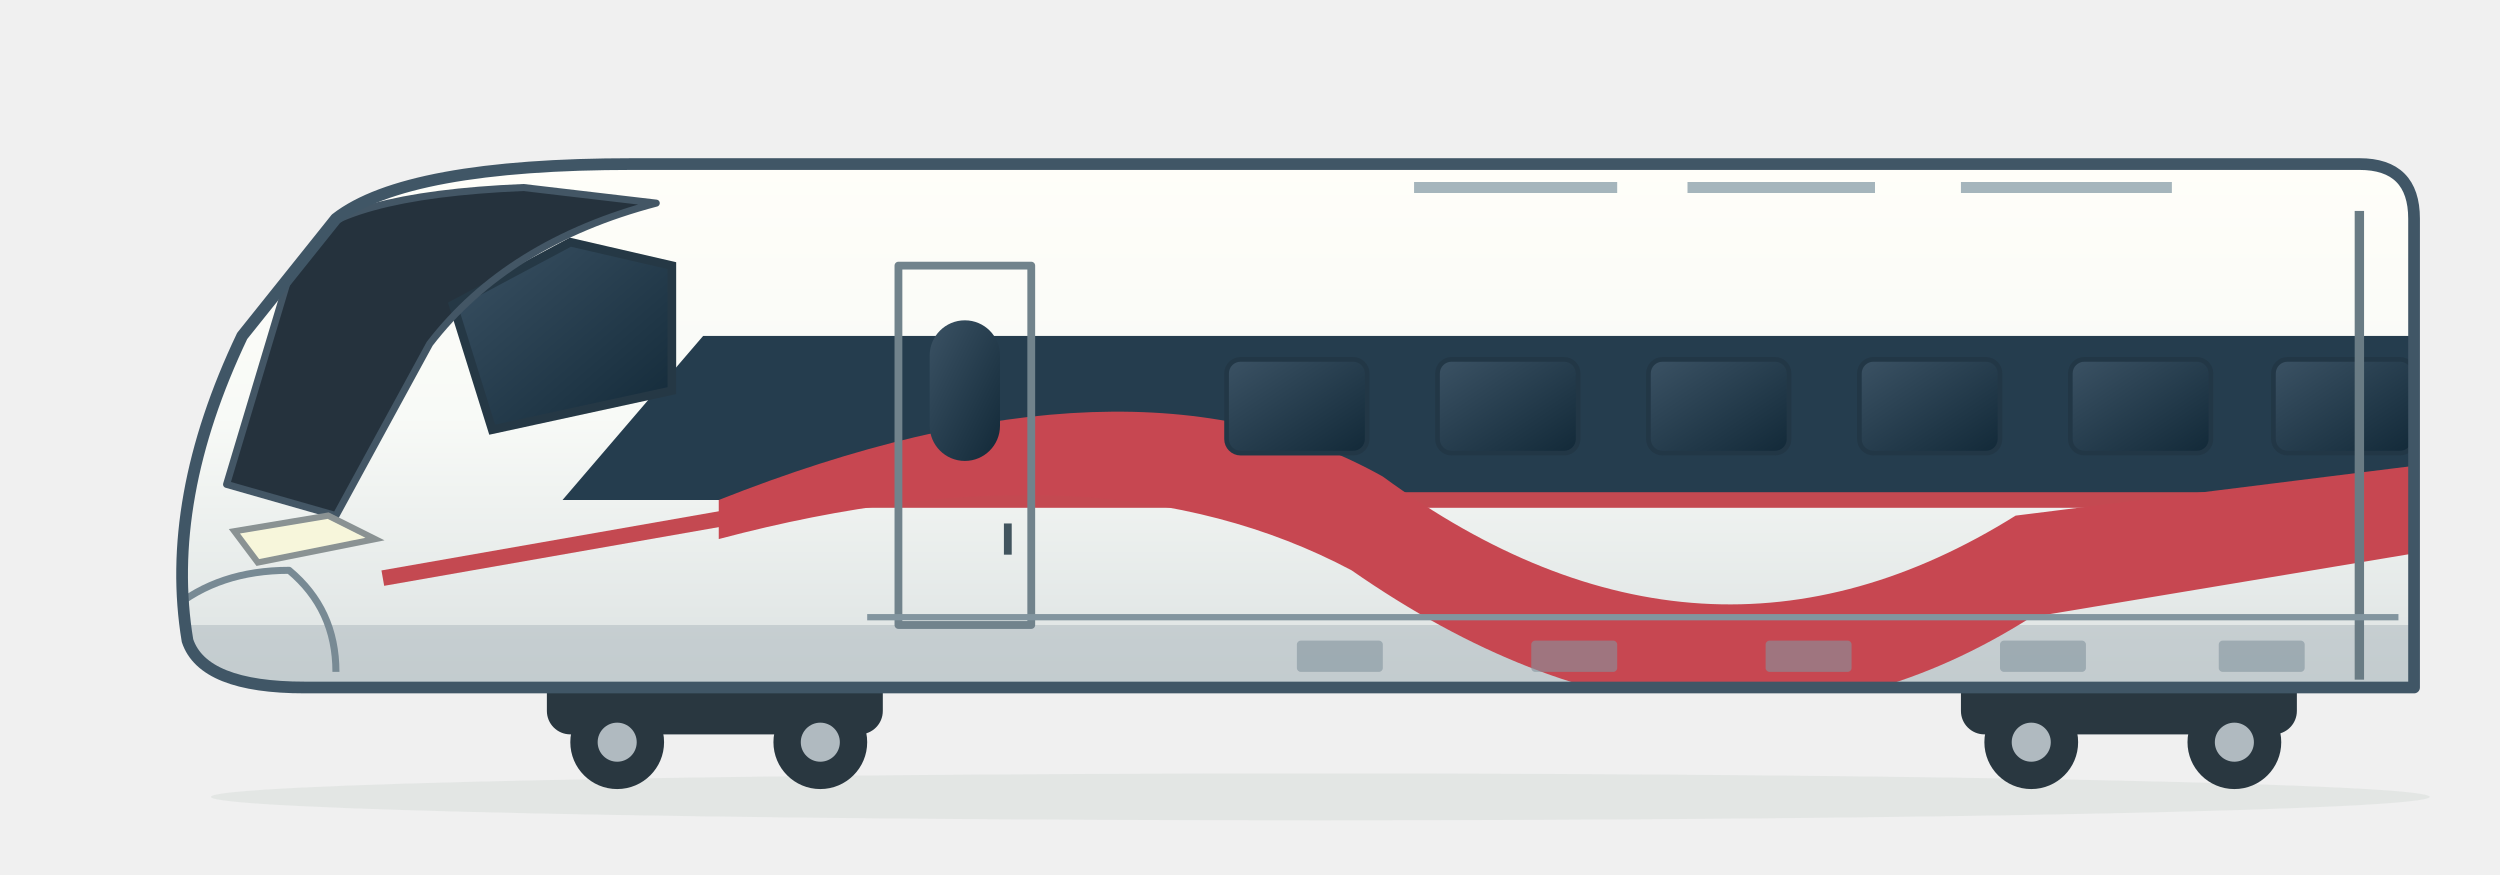
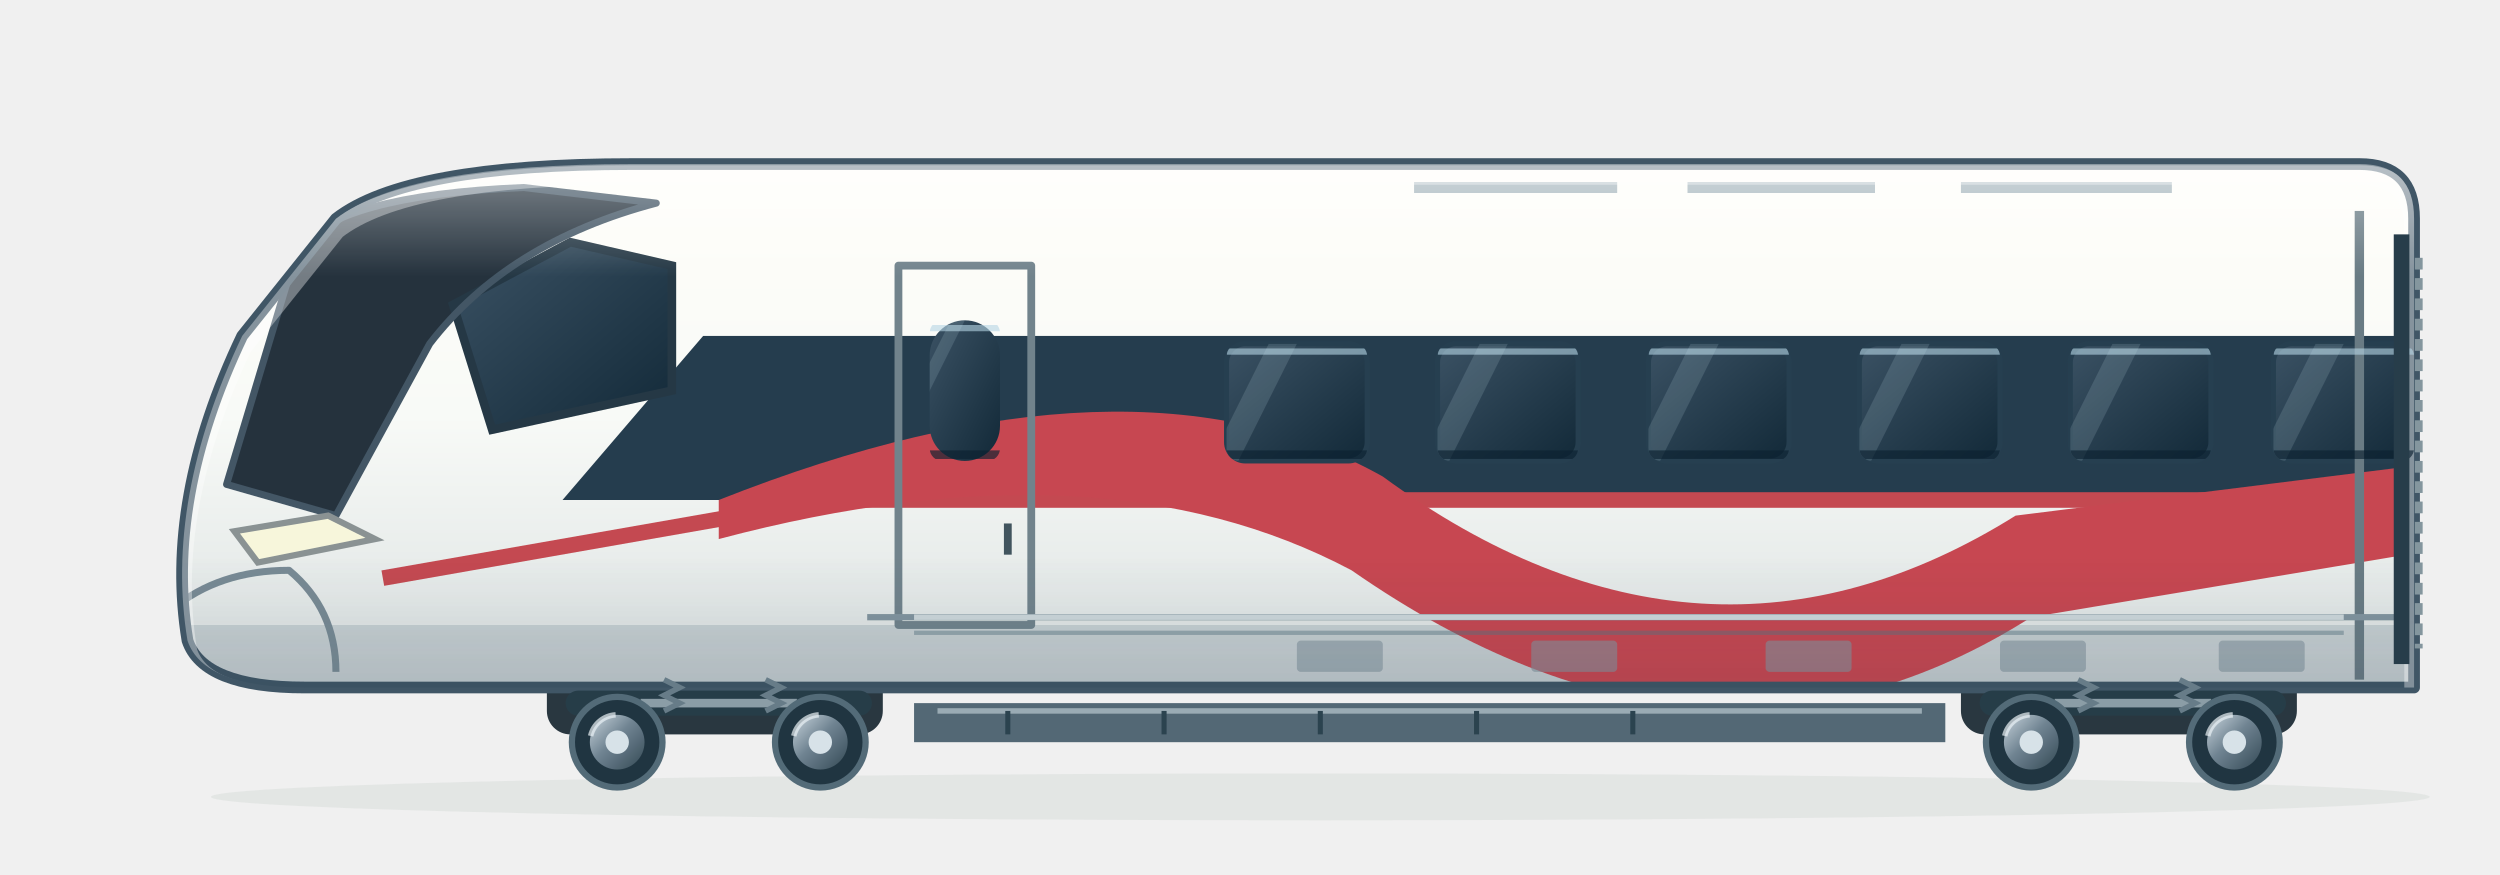
<svg xmlns="http://www.w3.org/2000/svg" viewBox="0 0 320 112" role="img" aria-labelledby="title desc">
+   <defs>
+     <clipPath id="detail-body">
+       <path d="M24 82Q21 64 31 43L43 28Q52 21 81 21H302Q309 21 309 28V88H39Q26 88 24 82Z" />
+     </clipPath>
+     <clipPath id="detail-glass-0">
+       <rect x="157" y="44" width="18" height="15" rx="1.6" />
+     </clipPath>
+     <clipPath id="detail-glass-1">
+       <rect x="184" y="44" width="18" height="15" rx="1.6" />
+     </clipPath>
+     <clipPath id="detail-glass-2">
+       <rect x="211" y="44" width="18" height="15" rx="1.6" />
+     </clipPath>
+     <clipPath id="detail-glass-3">
+       <rect x="238" y="44" width="18" height="15" rx="1.6" />
+     </clipPath>
+     <clipPath id="detail-glass-4">
+       <rect x="265" y="44" width="18" height="15" rx="1.6" />
+     </clipPath>
+     <clipPath id="detail-glass-5">
+       <rect x="291" y="44" width="18" height="15" rx="1.6" />
+     </clipPath>
+     <clipPath id="detail-glass-6">
+       <rect x="119" y="41" width="9" height="18" rx="1.6" />
+     </clipPath>
+     <linearGradient id="detail-clearcoat" x1="0" y1="0" x2="0" y2="1">
+       <stop stop-color="#fff" stop-opacity=".5" />
+       <stop offset=".24" stop-color="#fff" stop-opacity="0" />
+       <stop offset=".74" stop-color="#142d40" stop-opacity="0" />
+       <stop offset="1" stop-color="#142d40" stop-opacity=".12" />
+     </linearGradient>
+     <linearGradient id="detail-rim" x1="0" y1="0" x2="1" y2="1">
+       <stop stop-color="#c9d5dd" />
+       <stop offset=".45" stop-color="#708492" />
+       <stop offset="1" stop-color="#344955" />
+     </linearGradient>
+   </defs>
  <defs>
    <linearGradient id="body" x1="0" y1="0" x2="0" y2="1">
      <stop stop-color="#fffef9" />
      <stop offset=".48" stop-color="#f8faf7" />
      <stop offset="1" stop-color="#dbe1e1" />
    </linearGradient>
    <linearGradient id="noseSilver" x1="0" y1="0" x2="0" y2="1">
      <stop stop-color="#d8e1e8" />
      <stop offset=".55" stop-color="#b8c6d0" />
      <stop offset="1" stop-color="#8b9fae" />
    </linearGradient>
    <linearGradient id="glass" x1="0" y1="0" x2="1" y2="1">
      <stop stop-color="#3b5264" />
      <stop offset="1" stop-color="#122938" />
    </linearGradient>
    <clipPath id="car">
      <path d="M24 82Q21 64 31 43L43 28Q52 21 81 21H302Q309 21 309 28V88H39Q26 88 24 82Z" />
    </clipPath>
  </defs>
  <ellipse cx="169" cy="102" rx="142" ry="3" fill="#315c42" opacity=".07" />
  <g fill="#293740">
    <rect x="70" y="84" width="43" height="10" rx="3" />
    <rect x="251" y="84" width="43" height="10" rx="3" />
    <circle cx="79" cy="95" r="6" />
    <circle cx="105" cy="95" r="6" />
    <circle cx="260" cy="95" r="6" />
    <circle cx="286" cy="95" r="6" />
  </g>
  <g fill="#b0bac0">
    <circle cx="79" cy="95" r="2.5" />
    <circle cx="105" cy="95" r="2.5" />
    <circle cx="260" cy="95" r="2.5" />
    <circle cx="286" cy="95" r="2.5" />
  </g>
  <path d="M24 82Q21 64 31 43L43 28Q52 21 81 21H302Q309 21 309 28V88H39Q26 88 24 82Z" fill="url(#body)" />
  <g clip-path="url(#car)">
    <path d="M12 80H314V93H12Z" fill="#9daab1" opacity=".4" />
    <path d="M90 43H312V64H72Z" fill="#253d4e" />
    <path d="M49 74 106 64H314" fill="none" stroke="#c44951" stroke-width="2" />
    <path d="M92 64Q145 43 177 61Q218 91 258 66L314 59V70L260 79Q219 105 173 73Q141 56 92 69Z" fill="#c74751" />
-     <rect x="157" y="46" width="18" height="12" rx="1.8" fill="url(#glass)" stroke="#223746" stroke-width=".6" />
-     <rect x="184" y="46" width="18" height="12" rx="1.8" fill="url(#glass)" stroke="#223746" stroke-width=".6" />
-     <rect x="211" y="46" width="18" height="12" rx="1.8" fill="url(#glass)" stroke="#223746" stroke-width=".6" />
-     <rect x="238" y="46" width="18" height="12" rx="1.8" fill="url(#glass)" stroke="#223746" stroke-width=".6" />
-     <rect x="265" y="46" width="18" height="12" rx="1.8" fill="url(#glass)" stroke="#223746" stroke-width=".6" />
-     <rect x="291" y="46" width="18" height="12" rx="1.8" fill="url(#glass)" stroke="#223746" stroke-width=".6" />
+     <rect x="157" y="44" width="18" height="15" rx="2.4" fill="url(#glass)" stroke="#263f50" stroke-width=".65" />
+     <rect x="184" y="44" width="18" height="15" rx="2.4" fill="url(#glass)" stroke="#263f50" stroke-width=".65" />
+     <rect x="211" y="44" width="18" height="15" rx="2.4" fill="url(#glass)" stroke="#263f50" stroke-width=".65" />
+     <rect x="238" y="44" width="18" height="15" rx="2.4" fill="url(#glass)" stroke="#263f50" stroke-width=".65" />
+     <rect x="265" y="44" width="18" height="15" rx="2.4" fill="url(#glass)" stroke="#263f50" stroke-width=".65" />
+     <rect x="291" y="44" width="18" height="15" rx="2.4" fill="url(#glass)" stroke="#263f50" stroke-width=".65" />
    <path d="M29 62 38 32Q43 25 67 24L84 26Q65 31 55 44L43 66Z" fill="#25323d" />
    <path d="M58 39 73 31 86 34V50L63 55Z" fill="url(#glass)" stroke="#253845" stroke-width="1.1" />
    <path d="M29 62 38 32Q43 25 67 24L84 26Q65 31 55 44L43 66Z" fill="none" stroke="#435665" stroke-width="0.9" stroke-linejoin="round" />
    <path d="M30 68 42 66 48 69 33 72Z" fill="#f7f6db" stroke="#8a9293" stroke-width=".8" />
    <path d="M115 34H132V80H115Z" fill="none" stroke="#71838c" stroke-width="1" stroke-linejoin="round" />
    <rect x="119" y="41" width="9" height="18" rx="4.5" fill="url(#glass)" />
    <path d="M129 67v4" fill="none" stroke="#41545e" stroke-width="1" stroke-linejoin="round" />
    <path d="M302 27V87" fill="none" stroke="#697b84" stroke-width="1.2" stroke-linejoin="round" />
    <path d="M111 79H307" fill="none" stroke="#82959f" stroke-width="0.8" stroke-linejoin="round" />
    <rect x="166" y="82" width="11" height="4" rx=".5" fill="#83949e" opacity=".6" />
    <rect x="196" y="82" width="11" height="4" rx=".5" fill="#83949e" opacity=".6" />
    <rect x="226" y="82" width="11" height="4" rx=".5" fill="#83949e" opacity=".6" />
    <rect x="256" y="82" width="11" height="4" rx=".5" fill="#83949e" opacity=".6" />
    <rect x="284" y="82" width="11" height="4" rx=".5" fill="#83949e" opacity=".6" />
    <path d="M181 24H207 M216 24H240 M251 24H278" fill="none" stroke="#a5b5bc" stroke-width="1.4" stroke-linejoin="round" />
    <path d="M22 78Q28 73 37 73Q43 78 43 86" fill="none" stroke="#788a94" stroke-width="0.9" stroke-linejoin="round" />
  </g>
  <path d="M24 82Q21 64 31 43L43 28Q52 21 81 21H302Q309 21 309 28V88H39Q26 88 24 82Z" fill="none" stroke="#405666" stroke-width="1.5" stroke-linejoin="round" />
+   <g clip-path="url(#detail-body)">
+     <path d="M0 18H320V90H0Z" fill="url(#detail-clearcoat)" />
+     <path d="M24 82Q21 64 31 43L43 28Q52 21 81 21H302Q309 21 309 28V88H39Q26 88 24 82Z" fill="none" stroke="#fff" stroke-width="2.5" opacity=".36" transform="translate(0 1.4)" />
+     <g clip-path="url(#detail-glass-0)">
+       <path d="M157 45h18" stroke="#b5d5e5" stroke-width=".8" opacity=".6" />
+       <path d="M162.4 44h3.6l-7.5 15h-3.6Z" fill="#d5edf8" opacity=".14" />
+       <path d="M157 58.2h18" stroke="#0a2030" stroke-width="1.1" opacity=".65" />
+     </g>
+     <g clip-path="url(#detail-glass-1)">
+       <path d="M184 45h18" stroke="#b5d5e5" stroke-width=".8" opacity=".6" />
+       <path d="M189.4 44h3.6l-7.5 15h-3.6Z" fill="#d5edf8" opacity=".14" />
+       <path d="M184 58.2h18" stroke="#0a2030" stroke-width="1.1" opacity=".65" />
+     </g>
+     <g clip-path="url(#detail-glass-2)">
+       <path d="M211 45h18" stroke="#b5d5e5" stroke-width=".8" opacity=".6" />
+       <path d="M216.4 44h3.6l-7.5 15h-3.6Z" fill="#d5edf8" opacity=".14" />
+       <path d="M211 58.2h18" stroke="#0a2030" stroke-width="1.1" opacity=".65" />
+     </g>
+     <g clip-path="url(#detail-glass-3)">
+       <path d="M238 45h18" stroke="#b5d5e5" stroke-width=".8" opacity=".6" />
+       <path d="M243.4 44h3.6l-7.5 15h-3.6Z" fill="#d5edf8" opacity=".14" />
+       <path d="M238 58.2h18" stroke="#0a2030" stroke-width="1.1" opacity=".65" />
+     </g>
+     <g clip-path="url(#detail-glass-4)">
+       <path d="M265 45h18" stroke="#b5d5e5" stroke-width=".8" opacity=".6" />
+       <path d="M270.4 44h3.6l-7.5 15h-3.6Z" fill="#d5edf8" opacity=".14" />
+       <path d="M265 58.2h18" stroke="#0a2030" stroke-width="1.1" opacity=".65" />
+     </g>
+     <g clip-path="url(#detail-glass-5)">
+       <path d="M291 45h18" stroke="#b5d5e5" stroke-width=".8" opacity=".6" />
+       <path d="M296.4 44h3.6l-7.5 15h-3.6Z" fill="#d5edf8" opacity=".14" />
+       <path d="M291 58.2h18" stroke="#0a2030" stroke-width="1.1" opacity=".65" />
+     </g>
+     <g clip-path="url(#detail-glass-6)">
+       <path d="M119 42h9" stroke="#b5d5e5" stroke-width=".8" opacity=".6" />
+       <path d="M121.7 41h1.8l-9 18h-1.8Z" fill="#d5edf8" opacity=".14" />
+       <path d="M119 58.2h9" stroke="#0a2030" stroke-width="1.1" opacity=".65" />
+     </g>
+     <path d="M117 79H300" stroke="#e2e9eb" stroke-width=".7" opacity=".7" />
+     <path d="M117 81H300" stroke="#536e7d" stroke-width=".55" opacity=".45" />
+   </g>
+   <g>
+     <path d="M74 90H110" stroke="#263d48" stroke-width="3.2" stroke-linecap="round" />
+     <path d="M82 90h20" stroke="#8b9da6" stroke-width="1.1" />
+     <path d="M85 87l2 1-2 1 2 1-2 1" stroke="#677c88" stroke-width=".7" fill="none" />
+     <path d="M98 87l2 1-2 1 2 1-2 1" stroke="#677c88" stroke-width=".7" fill="none" />
+     <path d="M255 90H291" stroke="#263d48" stroke-width="3.2" stroke-linecap="round" />
+     <path d="M263 90h20" stroke="#8b9da6" stroke-width="1.1" />
+     <path d="M266 87l2 1-2 1 2 1-2 1" stroke="#677c88" stroke-width=".7" fill="none" />
+     <path d="M279 87l2 1-2 1 2 1-2 1" stroke="#677c88" stroke-width=".7" fill="none" />
+     <circle cx="79" cy="95" r="5.8" fill="#203541" stroke="#536b78" stroke-width=".8" />
+     <circle cx="79" cy="95" r="3.5" fill="url(#detail-rim)" />
+     <circle cx="79" cy="95" r="1.5" fill="#d7e2e8" />
+     <path d="M75.6 94.2a3.5 3.5 0 0 1 3.2-2.7" stroke="#e9f1f5" stroke-width=".7" fill="none" opacity=".7" />
+     <circle cx="105" cy="95" r="5.8" fill="#203541" stroke="#536b78" stroke-width=".8" />
+     <circle cx="105" cy="95" r="3.5" fill="url(#detail-rim)" />
+     <circle cx="105" cy="95" r="1.5" fill="#d7e2e8" />
+     <path d="M101.6 94.2a3.5 3.5 0 0 1 3.2-2.7" stroke="#e9f1f5" stroke-width=".7" fill="none" opacity=".7" />
+     <circle cx="260" cy="95" r="5.8" fill="#203541" stroke="#536b78" stroke-width=".8" />
+     <circle cx="260" cy="95" r="3.5" fill="url(#detail-rim)" />
+     <circle cx="260" cy="95" r="1.5" fill="#d7e2e8" />
+     <path d="M256.6 94.2a3.5 3.5 0 0 1 3.2-2.7" stroke="#e9f1f5" stroke-width=".7" fill="none" opacity=".7" />
+     <circle cx="286" cy="95" r="5.8" fill="#203541" stroke="#536b78" stroke-width=".8" />
+     <circle cx="286" cy="95" r="3.5" fill="url(#detail-rim)" />
+     <circle cx="286" cy="95" r="1.5" fill="#d7e2e8" />
+     <path d="M282.6 94.2a3.5 3.5 0 0 1 3.2-2.7" stroke="#e9f1f5" stroke-width=".7" fill="none" opacity=".7" />
+     <path d="M117 90h132v5H117Z" fill="#536875" />
+     <path d="M120 91h126" stroke="#9aabb4" stroke-width=".7" />
+     <path d="M129 91v3" stroke="#2b434f" stroke-width=".65" />
+     <path d="M149 91v3" stroke="#2b434f" stroke-width=".65" />
+     <path d="M169 91v3" stroke="#2b434f" stroke-width=".65" />
+     <path d="M189 91v3" stroke="#2b434f" stroke-width=".65" />
+     <path d="M209 91v3" stroke="#2b434f" stroke-width=".65" />
+   </g>
+   <path d="M307.4 30v55" stroke="#273d4a" stroke-width="2" />
+   <path d="M309.6 33v50" stroke="#84969e" stroke-width="1" stroke-dasharray="1.5 1.1" />
</svg>
